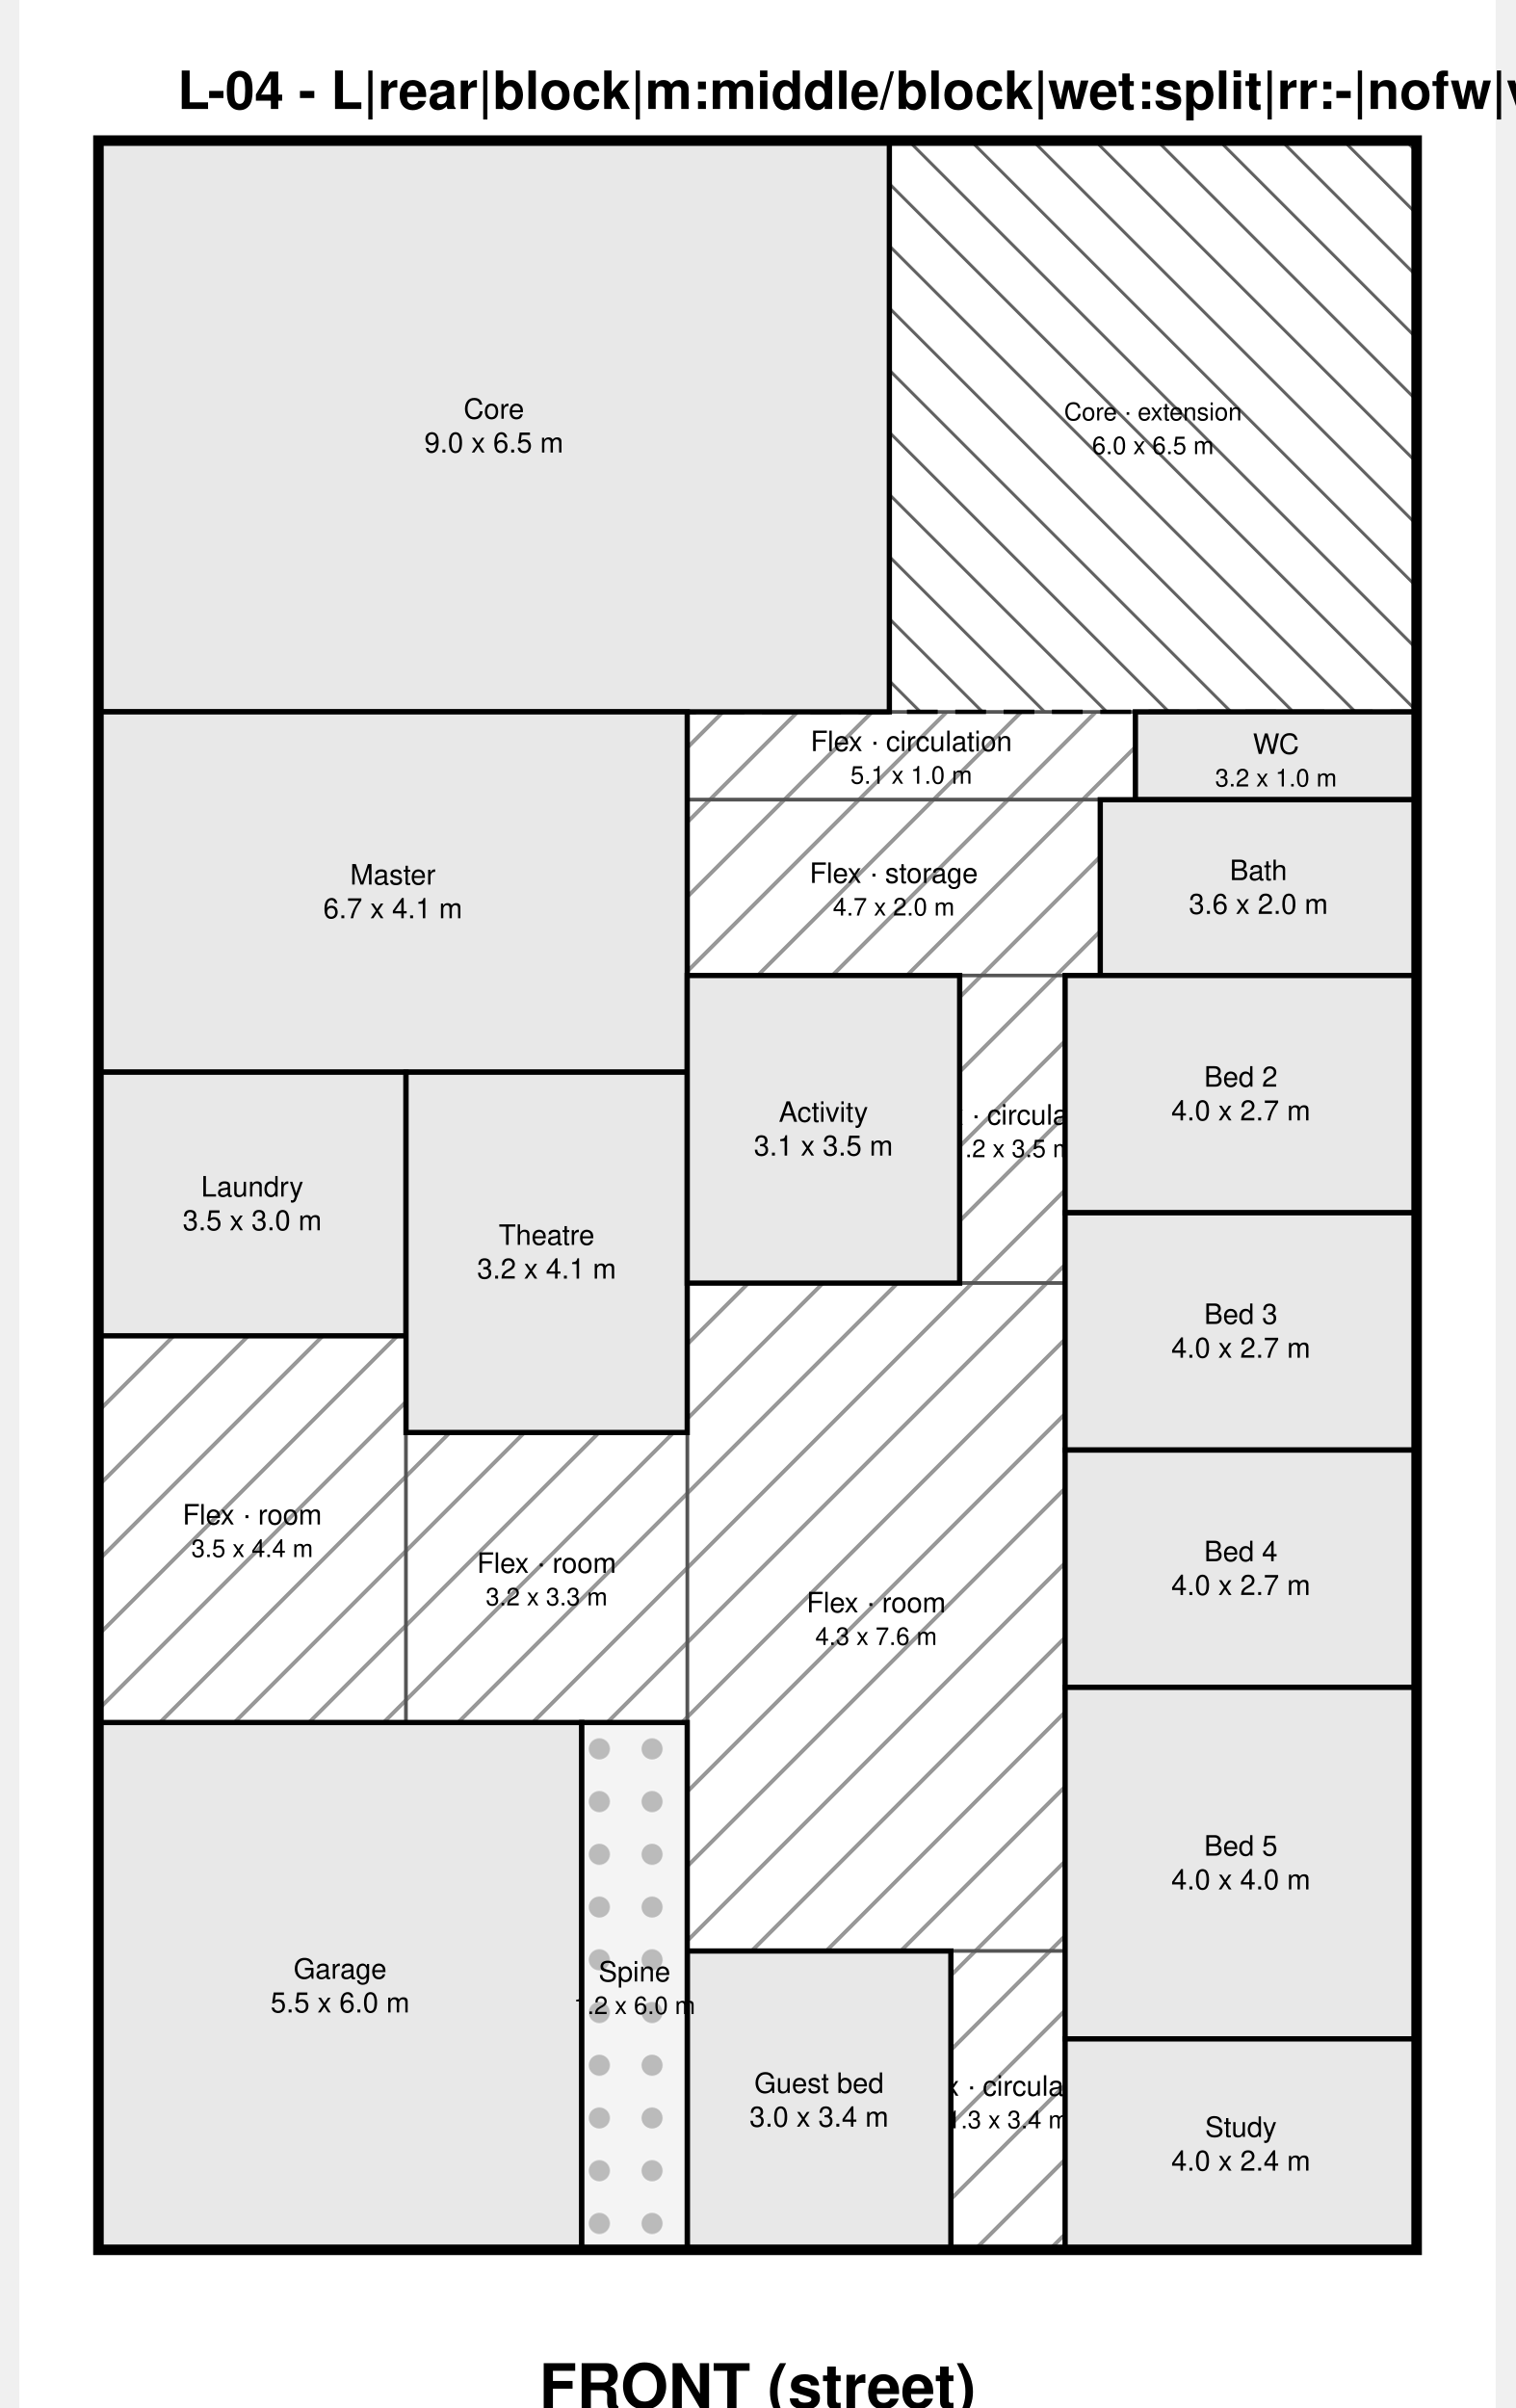
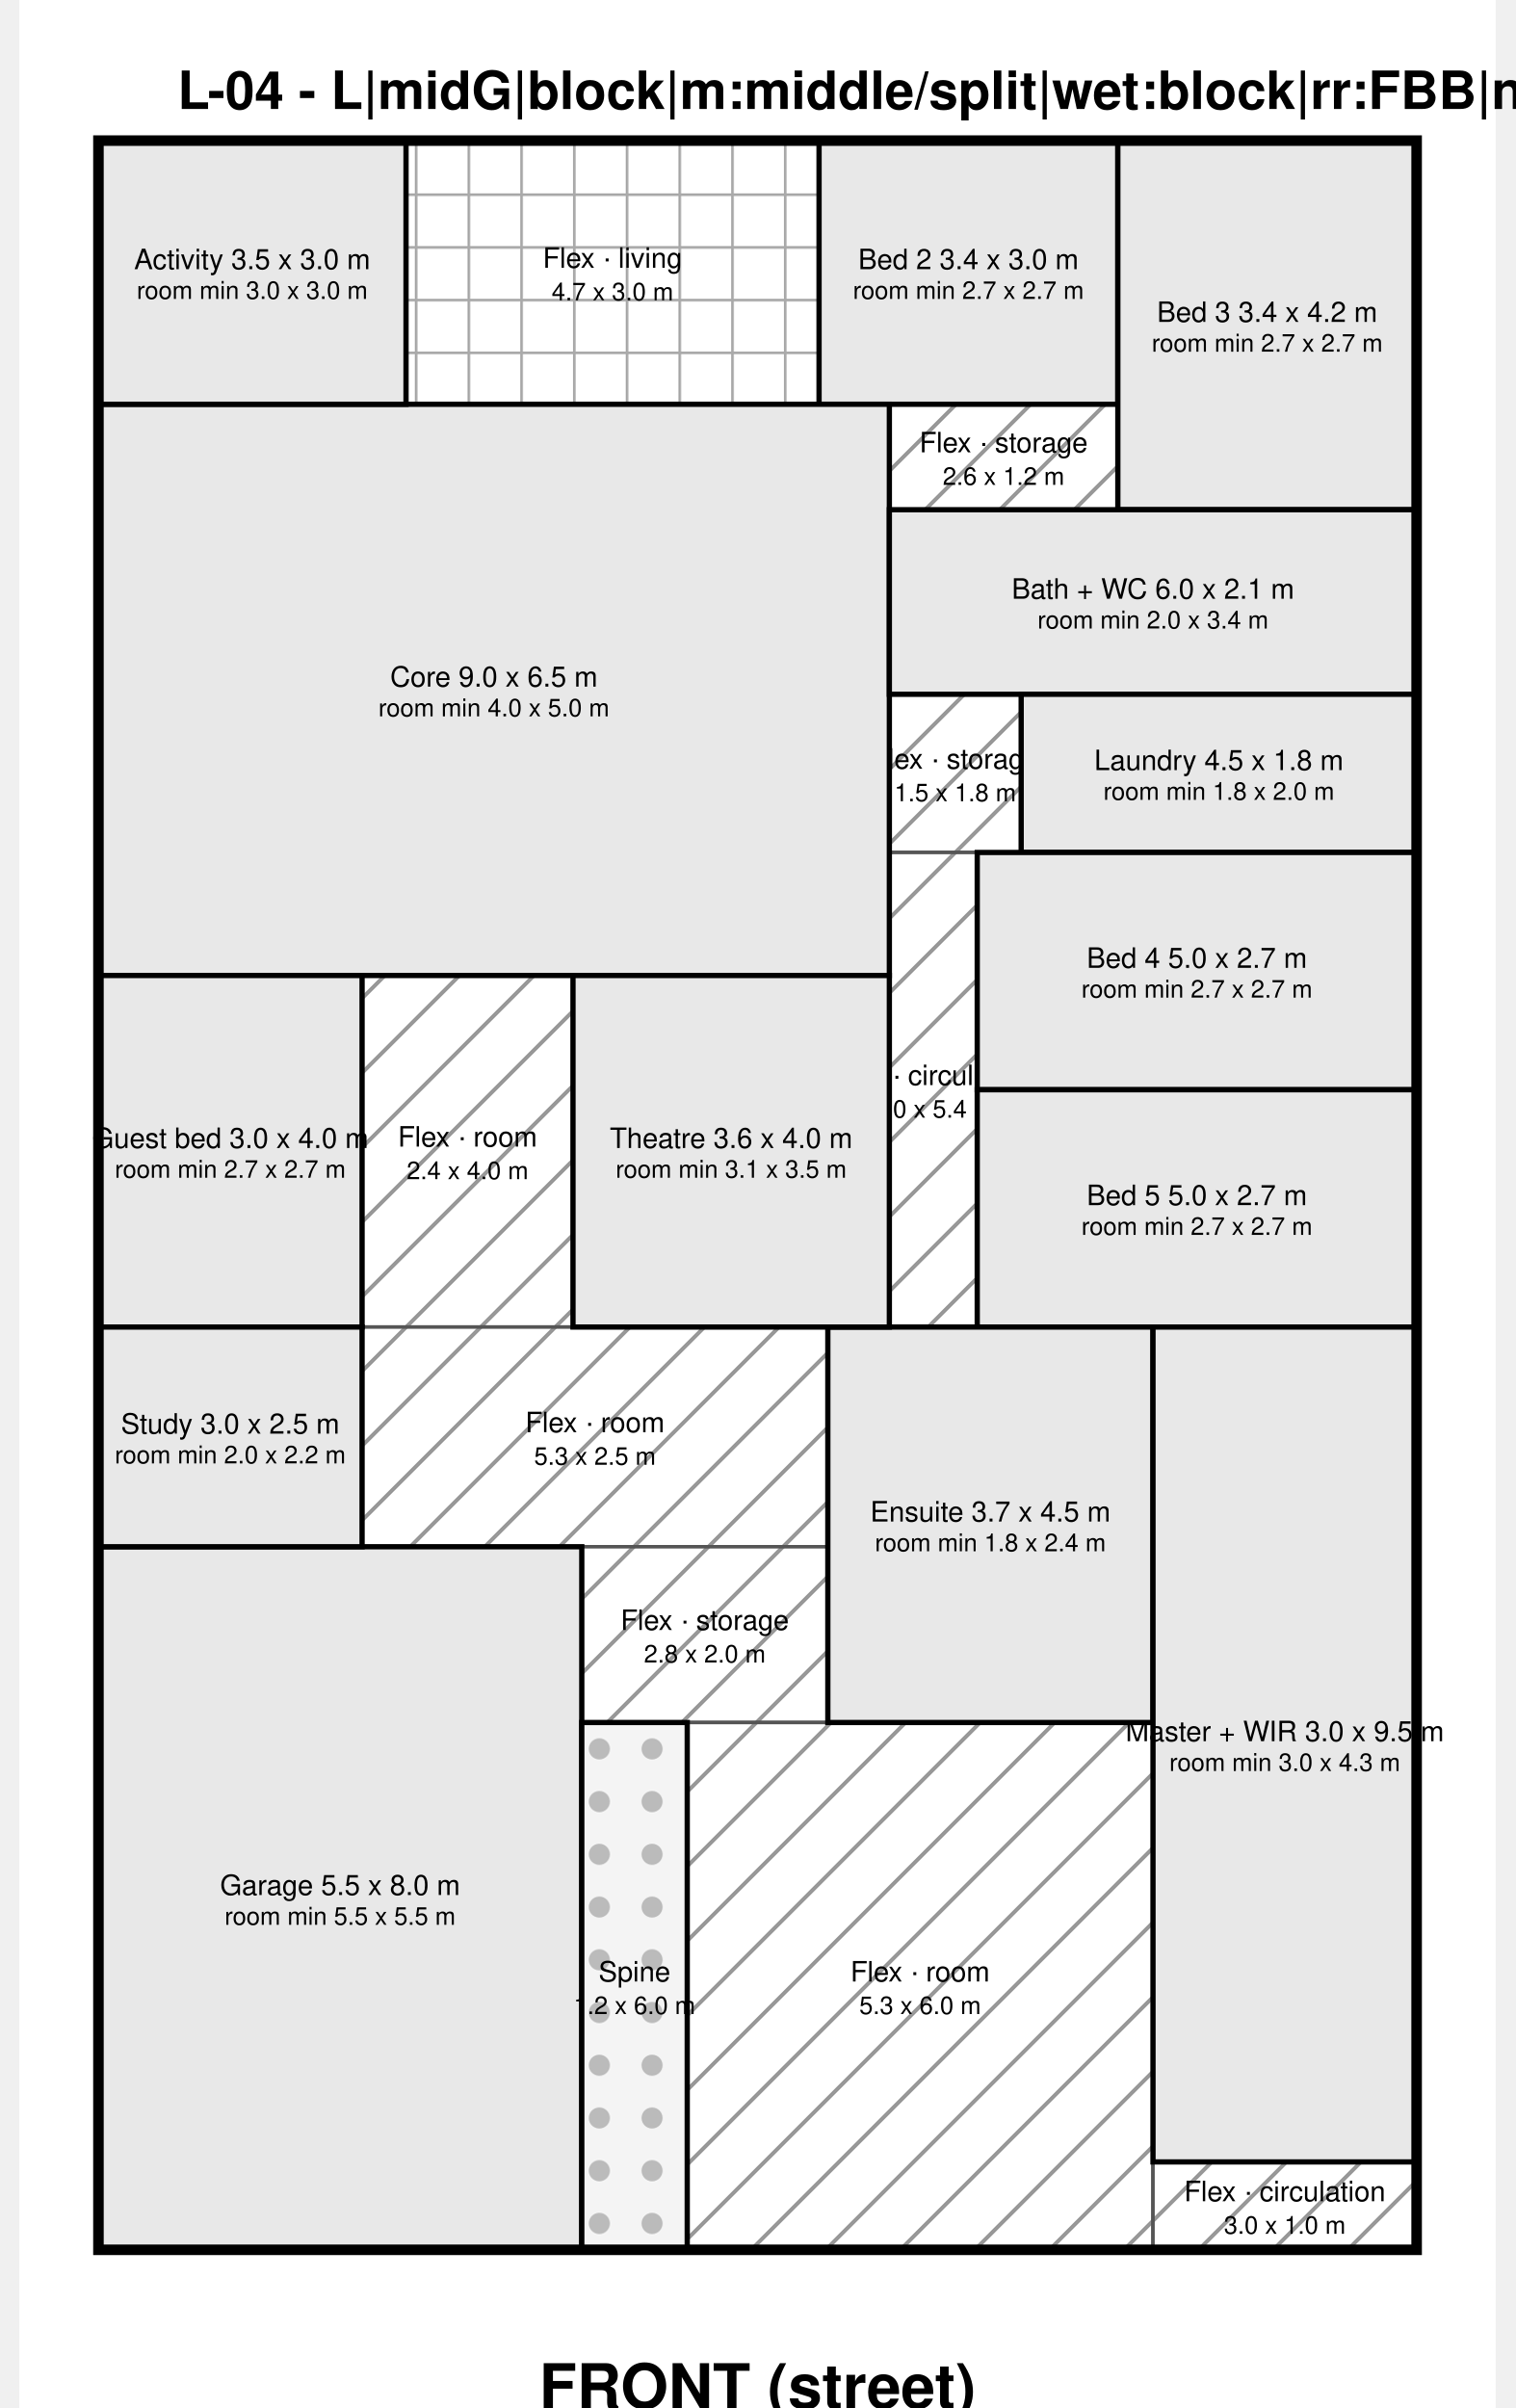
<svg xmlns="http://www.w3.org/2000/svg" width="840" height="1335" viewBox="-900 -1600 16800 27400" font-family="Helvetica, Arial, sans-serif" fill="#000">
  <defs>
    <pattern id="hatch" width="600" height="600" patternUnits="userSpaceOnUse" patternTransform="rotate(45)">
      <rect width="600" height="600" fill="#ffffff" />
      <line x1="0" y1="0" x2="0" y2="600" stroke="#999" stroke-width="90" />
    </pattern>
    <pattern id="hatch2" width="500" height="500" patternUnits="userSpaceOnUse" patternTransform="rotate(-45)">
      <rect width="500" height="500" fill="#ffffff" />
      <line x1="0" y1="0" x2="0" y2="500" stroke="#666" stroke-width="70" />
    </pattern>
    <pattern id="hatch3" width="600" height="600" patternUnits="userSpaceOnUse">
      <rect width="600" height="600" fill="#ffffff" />
      <line x1="0" y1="0" x2="0" y2="600" stroke="#aaa" stroke-width="60" />
      <line x1="0" y1="0" x2="600" y2="0" stroke="#aaa" stroke-width="60" />
    </pattern>
    <pattern id="dots" width="600" height="600" patternUnits="userSpaceOnUse">
      <rect width="600" height="600" fill="#f4f4f4" />
      <circle cx="300" cy="300" r="120" fill="#bbb" />
    </pattern>
  </defs>
  <rect x="-900" y="-1600" width="16800" height="27400" fill="#ffffff" />
-   <text x="900" y="-360" font-size="600" font-weight="bold">L-04 - L|rear|block|m:middle/block|wet:split|rr:-|nofw|v3</text>
+   <text x="900" y="-360" font-size="600" font-weight="bold">L-04 - L|midG|block|m:middle/split|wet:block|rr:FBB|nofw|v2</text>
  <g>
-     <rect x="6700" y="6500" width="5100" height="1000" fill="url(#hatch)" stroke="#555" stroke-width="40" />
-     <text x="9250" y="6840" font-size="320" text-anchor="middle" dominant-baseline="middle">Flex · circulation</text>
-     <text x="9250" y="7224" font-size="280" text-anchor="middle" dominant-baseline="middle">5.1 x 1.0 m</text>
+     <rect x="3500" y="0" width="4700" height="3000" fill="url(#hatch3)" stroke="#555" stroke-width="40" />
+     <text x="5850" y="1340" font-size="320" text-anchor="middle" dominant-baseline="middle">Flex · living</text>
+     <text x="5850" y="1724" font-size="280" text-anchor="middle" dominant-baseline="middle">4.7 x 3.0 m</text>
  </g>
  <g>
-     <rect x="6700" y="7500" width="4700" height="2000" fill="url(#hatch)" stroke="#555" stroke-width="40" />
-     <text x="9050" y="8340" font-size="320" text-anchor="middle" dominant-baseline="middle">Flex · storage</text>
-     <text x="9050" y="8724" font-size="280" text-anchor="middle" dominant-baseline="middle">4.7 x 2.0 m</text>
+     <rect x="9000" y="3000" width="2600" height="1200" fill="url(#hatch)" stroke="#555" stroke-width="40" />
+     <text x="10300" y="3440" font-size="320" text-anchor="middle" dominant-baseline="middle">Flex · storage</text>
+     <text x="10300" y="3824" font-size="280" text-anchor="middle" dominant-baseline="middle">2.6 x 1.2 m</text>
  </g>
  <g>
-     <rect x="9800" y="9500" width="1200" height="3500" fill="url(#hatch)" stroke="#555" stroke-width="40" />
-     <text x="10400" y="11090" font-size="320" text-anchor="middle" dominant-baseline="middle">Flex · circulation</text>
-     <text x="10400" y="11474" font-size="280" text-anchor="middle" dominant-baseline="middle">1.2 x 3.5 m</text>
+     <rect x="9000" y="6300" width="1500" height="1800" fill="url(#hatch)" stroke="#555" stroke-width="40" />
+     <text x="9750" y="7040" font-size="320" text-anchor="middle" dominant-baseline="middle">Flex · storage</text>
+     <text x="9750" y="7424" font-size="280" text-anchor="middle" dominant-baseline="middle">1.5 x 1.8 m</text>
  </g>
  <g>
-     <rect x="6700" y="13000" width="4300" height="7600" fill="url(#hatch)" stroke="#555" stroke-width="40" />
-     <text x="8850" y="16640" font-size="320" text-anchor="middle" dominant-baseline="middle">Flex · room</text>
-     <text x="8850" y="17024" font-size="280" text-anchor="middle" dominant-baseline="middle">4.3 x 7.6 m</text>
+     <rect x="9000" y="8100" width="1000" height="5400" fill="url(#hatch)" stroke="#555" stroke-width="40" />
+     <text x="9500" y="10640" font-size="320" text-anchor="middle" dominant-baseline="middle">Flex · circulation</text>
+     <text x="9500" y="11024" font-size="280" text-anchor="middle" dominant-baseline="middle">1.0 x 5.4 m</text>
  </g>
  <g>
-     <rect x="0" y="13600" width="3500" height="4400" fill="url(#hatch)" stroke="#555" stroke-width="40" />
-     <text x="1750" y="15640" font-size="320" text-anchor="middle" dominant-baseline="middle">Flex · room</text>
-     <text x="1750" y="16024" font-size="280" text-anchor="middle" dominant-baseline="middle">3.5 x 4.4 m</text>
+     <rect x="3000" y="9500" width="2400" height="4000" fill="url(#hatch)" stroke="#555" stroke-width="40" />
+     <text x="4200" y="11340" font-size="320" text-anchor="middle" dominant-baseline="middle">Flex · room</text>
+     <text x="4200" y="11724" font-size="280" text-anchor="middle" dominant-baseline="middle">2.4 x 4.0 m</text>
  </g>
  <g>
-     <rect x="3500" y="14700" width="3200" height="3300" fill="url(#hatch)" stroke="#555" stroke-width="40" />
-     <text x="5100" y="16190" font-size="320" text-anchor="middle" dominant-baseline="middle">Flex · room</text>
-     <text x="5100" y="16574" font-size="280" text-anchor="middle" dominant-baseline="middle">3.2 x 3.3 m</text>
+     <rect x="3000" y="13500" width="5300" height="2500" fill="url(#hatch)" stroke="#555" stroke-width="40" />
+     <text x="5650" y="14590" font-size="320" text-anchor="middle" dominant-baseline="middle">Flex · room</text>
+     <text x="5650" y="14974" font-size="280" text-anchor="middle" dominant-baseline="middle">5.3 x 2.5 m</text>
  </g>
  <g>
-     <rect x="9700" y="20600" width="1300" height="3400" fill="url(#hatch)" stroke="#555" stroke-width="40" />
-     <text x="10350" y="22140" font-size="320" text-anchor="middle" dominant-baseline="middle">Flex · circulation</text>
-     <text x="10350" y="22524" font-size="280" text-anchor="middle" dominant-baseline="middle">1.3 x 3.4 m</text>
+     <rect x="5500" y="16000" width="2800" height="2000" fill="url(#hatch)" stroke="#555" stroke-width="40" />
+     <text x="6900" y="16840" font-size="320" text-anchor="middle" dominant-baseline="middle">Flex · storage</text>
+     <text x="6900" y="17224" font-size="280" text-anchor="middle" dominant-baseline="middle">2.8 x 2.0 m</text>
  </g>
  <g>
-     <rect x="9000" y="0" width="6000" height="6500" fill="url(#hatch2)" stroke="#555" stroke-width="40" />
-     <text x="12000" y="3090" font-size="280" text-anchor="middle" dominant-baseline="middle">Core · extension</text>
-     <text x="12000" y="3474" font-size="280" text-anchor="middle" dominant-baseline="middle">6.0 x 6.5 m</text>
-     <rect x="0" y="0" width="15000" height="6500" fill="none" stroke="#000" stroke-width="50" stroke-dasharray="350 200" />
+     <rect x="6700" y="18000" width="5300" height="6000" fill="url(#hatch)" stroke="#555" stroke-width="40" />
+     <text x="9350" y="20840" font-size="320" text-anchor="middle" dominant-baseline="middle">Flex · room</text>
+     <text x="9350" y="21224" font-size="280" text-anchor="middle" dominant-baseline="middle">5.3 x 6.0 m</text>
  </g>
  <g>
-     <rect x="0" y="0" width="9000" height="6500" fill="#e8e8e8" stroke="#000" stroke-width="60" />
-     <text x="4500" y="3058" font-size="320" text-anchor="middle" dominant-baseline="middle">Core</text>
-     <text x="4500" y="3442" font-size="320" text-anchor="middle" dominant-baseline="middle">9.0 x 6.5 m</text>
+     <rect x="12000" y="23000" width="3000" height="1000" fill="url(#hatch)" stroke="#555" stroke-width="40" />
+     <text x="13500" y="23340" font-size="320" text-anchor="middle" dominant-baseline="middle">Flex · circulation</text>
+     <text x="13500" y="23724" font-size="280" text-anchor="middle" dominant-baseline="middle">3.0 x 1.0 m</text>
  </g>
  <g>
-     <rect x="0" y="6500" width="6700" height="4100" fill="#e8e8e8" stroke="#000" stroke-width="60" />
-     <text x="3350" y="8358" font-size="320" text-anchor="middle" dominant-baseline="middle">Master</text>
-     <text x="3350" y="8742" font-size="320" text-anchor="middle" dominant-baseline="middle">6.7 x 4.1 m</text>
+     <rect x="8200" y="0" width="3400" height="3000" fill="#e8e8e8" stroke="#000" stroke-width="60" />
+     <text x="9900" y="1356" font-size="320" text-anchor="middle" dominant-baseline="middle">Bed 2 3.4 x 3.0 m</text>
+     <text x="9900" y="1708" font-size="280" text-anchor="middle" dominant-baseline="middle">room min 2.7 x 2.7 m</text>
  </g>
  <g>
-     <rect x="0" y="10600" width="3500" height="3000" fill="#e8e8e8" stroke="#000" stroke-width="60" />
-     <text x="1750" y="11908" font-size="320" text-anchor="middle" dominant-baseline="middle">Laundry</text>
-     <text x="1750" y="12292" font-size="320" text-anchor="middle" dominant-baseline="middle">3.5 x 3.0 m</text>
+     <rect x="11600" y="0" width="3400" height="4200" fill="#e8e8e8" stroke="#000" stroke-width="60" />
+     <text x="13300" y="1956" font-size="320" text-anchor="middle" dominant-baseline="middle">Bed 3 3.4 x 4.2 m</text>
+     <text x="13300" y="2308" font-size="280" text-anchor="middle" dominant-baseline="middle">room min 2.7 x 2.7 m</text>
  </g>
  <g>
-     <rect x="0" y="18000" width="5500" height="6000" fill="#e8e8e8" stroke="#000" stroke-width="60" />
-     <text x="2750" y="20808" font-size="320" text-anchor="middle" dominant-baseline="middle">Garage</text>
-     <text x="2750" y="21192" font-size="320" text-anchor="middle" dominant-baseline="middle">5.5 x 6.0 m</text>
+     <rect x="0" y="3000" width="9000" height="6500" fill="#e8e8e8" stroke="#000" stroke-width="60" />
+     <text x="4500" y="6106" font-size="320" text-anchor="middle" dominant-baseline="middle">Core 9.0 x 6.5 m</text>
+     <text x="4500" y="6458" font-size="280" text-anchor="middle" dominant-baseline="middle">room min 4.0 x 5.0 m</text>
  </g>
  <g>
-     <rect x="11800" y="6500" width="3200" height="1000" fill="#e8e8e8" stroke="#000" stroke-width="60" />
-     <text x="13400" y="6872" font-size="320" text-anchor="middle" dominant-baseline="middle">WC</text>
-     <text x="13400" y="7256" font-size="280" text-anchor="middle" dominant-baseline="middle">3.2 x 1.0 m</text>
+     <rect x="0" y="16000" width="5500" height="8000" fill="#e8e8e8" stroke="#000" stroke-width="60" />
+     <text x="2750" y="19856" font-size="320" text-anchor="middle" dominant-baseline="middle">Garage 5.5 x 8.0 m</text>
+     <text x="2750" y="20208" font-size="280" text-anchor="middle" dominant-baseline="middle">room min 5.5 x 5.5 m</text>
  </g>
  <g>
-     <rect x="11400" y="7500" width="3600" height="2000" fill="#e8e8e8" stroke="#000" stroke-width="60" />
-     <text x="13200" y="8308" font-size="320" text-anchor="middle" dominant-baseline="middle">Bath</text>
-     <text x="13200" y="8692" font-size="320" text-anchor="middle" dominant-baseline="middle">3.6 x 2.0 m</text>
+     <rect x="9000" y="4200" width="6000" height="2100" fill="#e8e8e8" stroke="#000" stroke-width="60" />
+     <text x="12000" y="5106" font-size="320" text-anchor="middle" dominant-baseline="middle">Bath + WC 6.0 x 2.1 m</text>
+     <text x="12000" y="5458" font-size="280" text-anchor="middle" dominant-baseline="middle">room min 2.0 x 3.4 m</text>
  </g>
  <g>
-     <rect x="11000" y="9500" width="4000" height="2700" fill="#e8e8e8" stroke="#000" stroke-width="60" />
-     <text x="13000" y="10658" font-size="320" text-anchor="middle" dominant-baseline="middle">Bed 2</text>
-     <text x="13000" y="11042" font-size="320" text-anchor="middle" dominant-baseline="middle">4.0 x 2.7 m</text>
+     <rect x="10500" y="6300" width="4500" height="1800" fill="#e8e8e8" stroke="#000" stroke-width="60" />
+     <text x="12750" y="7056" font-size="320" text-anchor="middle" dominant-baseline="middle">Laundry 4.5 x 1.8 m</text>
+     <text x="12750" y="7408" font-size="280" text-anchor="middle" dominant-baseline="middle">room min 1.8 x 2.0 m</text>
  </g>
  <g>
-     <rect x="11000" y="12200" width="4000" height="2700" fill="#e8e8e8" stroke="#000" stroke-width="60" />
-     <text x="13000" y="13358" font-size="320" text-anchor="middle" dominant-baseline="middle">Bed 3</text>
-     <text x="13000" y="13742" font-size="320" text-anchor="middle" dominant-baseline="middle">4.0 x 2.7 m</text>
+     <rect x="10000" y="8100" width="5000" height="2700" fill="#e8e8e8" stroke="#000" stroke-width="60" />
+     <text x="12500" y="9306" font-size="320" text-anchor="middle" dominant-baseline="middle">Bed 4 5.0 x 2.7 m</text>
+     <text x="12500" y="9658" font-size="280" text-anchor="middle" dominant-baseline="middle">room min 2.7 x 2.7 m</text>
  </g>
  <g>
-     <rect x="11000" y="14900" width="4000" height="2700" fill="#e8e8e8" stroke="#000" stroke-width="60" />
-     <text x="13000" y="16058" font-size="320" text-anchor="middle" dominant-baseline="middle">Bed 4</text>
-     <text x="13000" y="16442" font-size="320" text-anchor="middle" dominant-baseline="middle">4.0 x 2.7 m</text>
+     <rect x="10000" y="10800" width="5000" height="2700" fill="#e8e8e8" stroke="#000" stroke-width="60" />
+     <text x="12500" y="12006" font-size="320" text-anchor="middle" dominant-baseline="middle">Bed 5 5.0 x 2.7 m</text>
+     <text x="12500" y="12358" font-size="280" text-anchor="middle" dominant-baseline="middle">room min 2.7 x 2.7 m</text>
  </g>
  <g>
-     <rect x="11000" y="17600" width="4000" height="4000" fill="#e8e8e8" stroke="#000" stroke-width="60" />
-     <text x="13000" y="19408" font-size="320" text-anchor="middle" dominant-baseline="middle">Bed 5</text>
-     <text x="13000" y="19792" font-size="320" text-anchor="middle" dominant-baseline="middle">4.0 x 4.0 m</text>
+     <rect x="8300" y="13500" width="3700" height="4500" fill="#e8e8e8" stroke="#000" stroke-width="60" />
+     <text x="10150" y="15606" font-size="320" text-anchor="middle" dominant-baseline="middle">Ensuite 3.7 x 4.5 m</text>
+     <text x="10150" y="15958" font-size="280" text-anchor="middle" dominant-baseline="middle">room min 1.8 x 2.4 m</text>
  </g>
  <g>
-     <rect x="3500" y="10600" width="3200" height="4100" fill="#e8e8e8" stroke="#000" stroke-width="60" />
-     <text x="5100" y="12458" font-size="320" text-anchor="middle" dominant-baseline="middle">Theatre</text>
-     <text x="5100" y="12842" font-size="320" text-anchor="middle" dominant-baseline="middle">3.2 x 4.1 m</text>
+     <rect x="12000" y="13500" width="3000" height="9500" fill="#e8e8e8" stroke="#000" stroke-width="60" />
+     <text x="13500" y="18106" font-size="320" text-anchor="middle" dominant-baseline="middle">Master + WIR 3.0 x 9.5 m</text>
+     <text x="13500" y="18458" font-size="280" text-anchor="middle" dominant-baseline="middle">room min 3.0 x 4.3 m</text>
  </g>
  <g>
-     <rect x="6700" y="20600" width="3000" height="3400" fill="#e8e8e8" stroke="#000" stroke-width="60" />
-     <text x="8200" y="22108" font-size="320" text-anchor="middle" dominant-baseline="middle">Guest bed</text>
-     <text x="8200" y="22492" font-size="320" text-anchor="middle" dominant-baseline="middle">3.0 x 3.4 m</text>
+     <rect x="5400" y="9500" width="3600" height="4000" fill="#e8e8e8" stroke="#000" stroke-width="60" />
+     <text x="7200" y="11356" font-size="320" text-anchor="middle" dominant-baseline="middle">Theatre 3.6 x 4.0 m</text>
+     <text x="7200" y="11708" font-size="280" text-anchor="middle" dominant-baseline="middle">room min 3.1 x 3.5 m</text>
  </g>
  <g>
-     <rect x="6700" y="9500" width="3100" height="3500" fill="#e8e8e8" stroke="#000" stroke-width="60" />
-     <text x="8250" y="11058" font-size="320" text-anchor="middle" dominant-baseline="middle">Activity</text>
-     <text x="8250" y="11442" font-size="320" text-anchor="middle" dominant-baseline="middle">3.1 x 3.5 m</text>
+     <rect x="0" y="9500" width="3000" height="4000" fill="#e8e8e8" stroke="#000" stroke-width="60" />
+     <text x="1500" y="11356" font-size="320" text-anchor="middle" dominant-baseline="middle">Guest bed 3.0 x 4.0 m</text>
+     <text x="1500" y="11708" font-size="280" text-anchor="middle" dominant-baseline="middle">room min 2.7 x 2.7 m</text>
  </g>
  <g>
-     <rect x="11000" y="21600" width="4000" height="2400" fill="#e8e8e8" stroke="#000" stroke-width="60" />
-     <text x="13000" y="22608" font-size="320" text-anchor="middle" dominant-baseline="middle">Study</text>
-     <text x="13000" y="22992" font-size="320" text-anchor="middle" dominant-baseline="middle">4.0 x 2.4 m</text>
+     <rect x="0" y="0" width="3500" height="3000" fill="#e8e8e8" stroke="#000" stroke-width="60" />
+     <text x="1750" y="1356" font-size="320" text-anchor="middle" dominant-baseline="middle">Activity 3.5 x 3.0 m</text>
+     <text x="1750" y="1708" font-size="280" text-anchor="middle" dominant-baseline="middle">room min 3.0 x 3.0 m</text>
+   </g>
+   <g>
+     <rect x="0" y="13500" width="3000" height="2500" fill="#e8e8e8" stroke="#000" stroke-width="60" />
+     <text x="1500" y="14606" font-size="320" text-anchor="middle" dominant-baseline="middle">Study 3.0 x 2.5 m</text>
+     <text x="1500" y="14958" font-size="280" text-anchor="middle" dominant-baseline="middle">room min 2.0 x 2.2 m</text>
  </g>
  <g>
    <rect x="5500" y="18000" width="1200" height="6000" fill="url(#dots)" stroke="#000" stroke-width="60" />
    <text x="6100" y="20840" font-size="320" text-anchor="middle" dominant-baseline="middle">Spine</text>
    <text x="6100" y="21224" font-size="280" text-anchor="middle" dominant-baseline="middle">1.2 x 6.0 m</text>
  </g>
  <rect x="0" y="0" width="15000" height="24000" fill="none" stroke="#000" stroke-width="120" />
  <text x="7500" y="25800" font-size="700" text-anchor="middle" font-weight="bold">FRONT (street)</text>
</svg>
